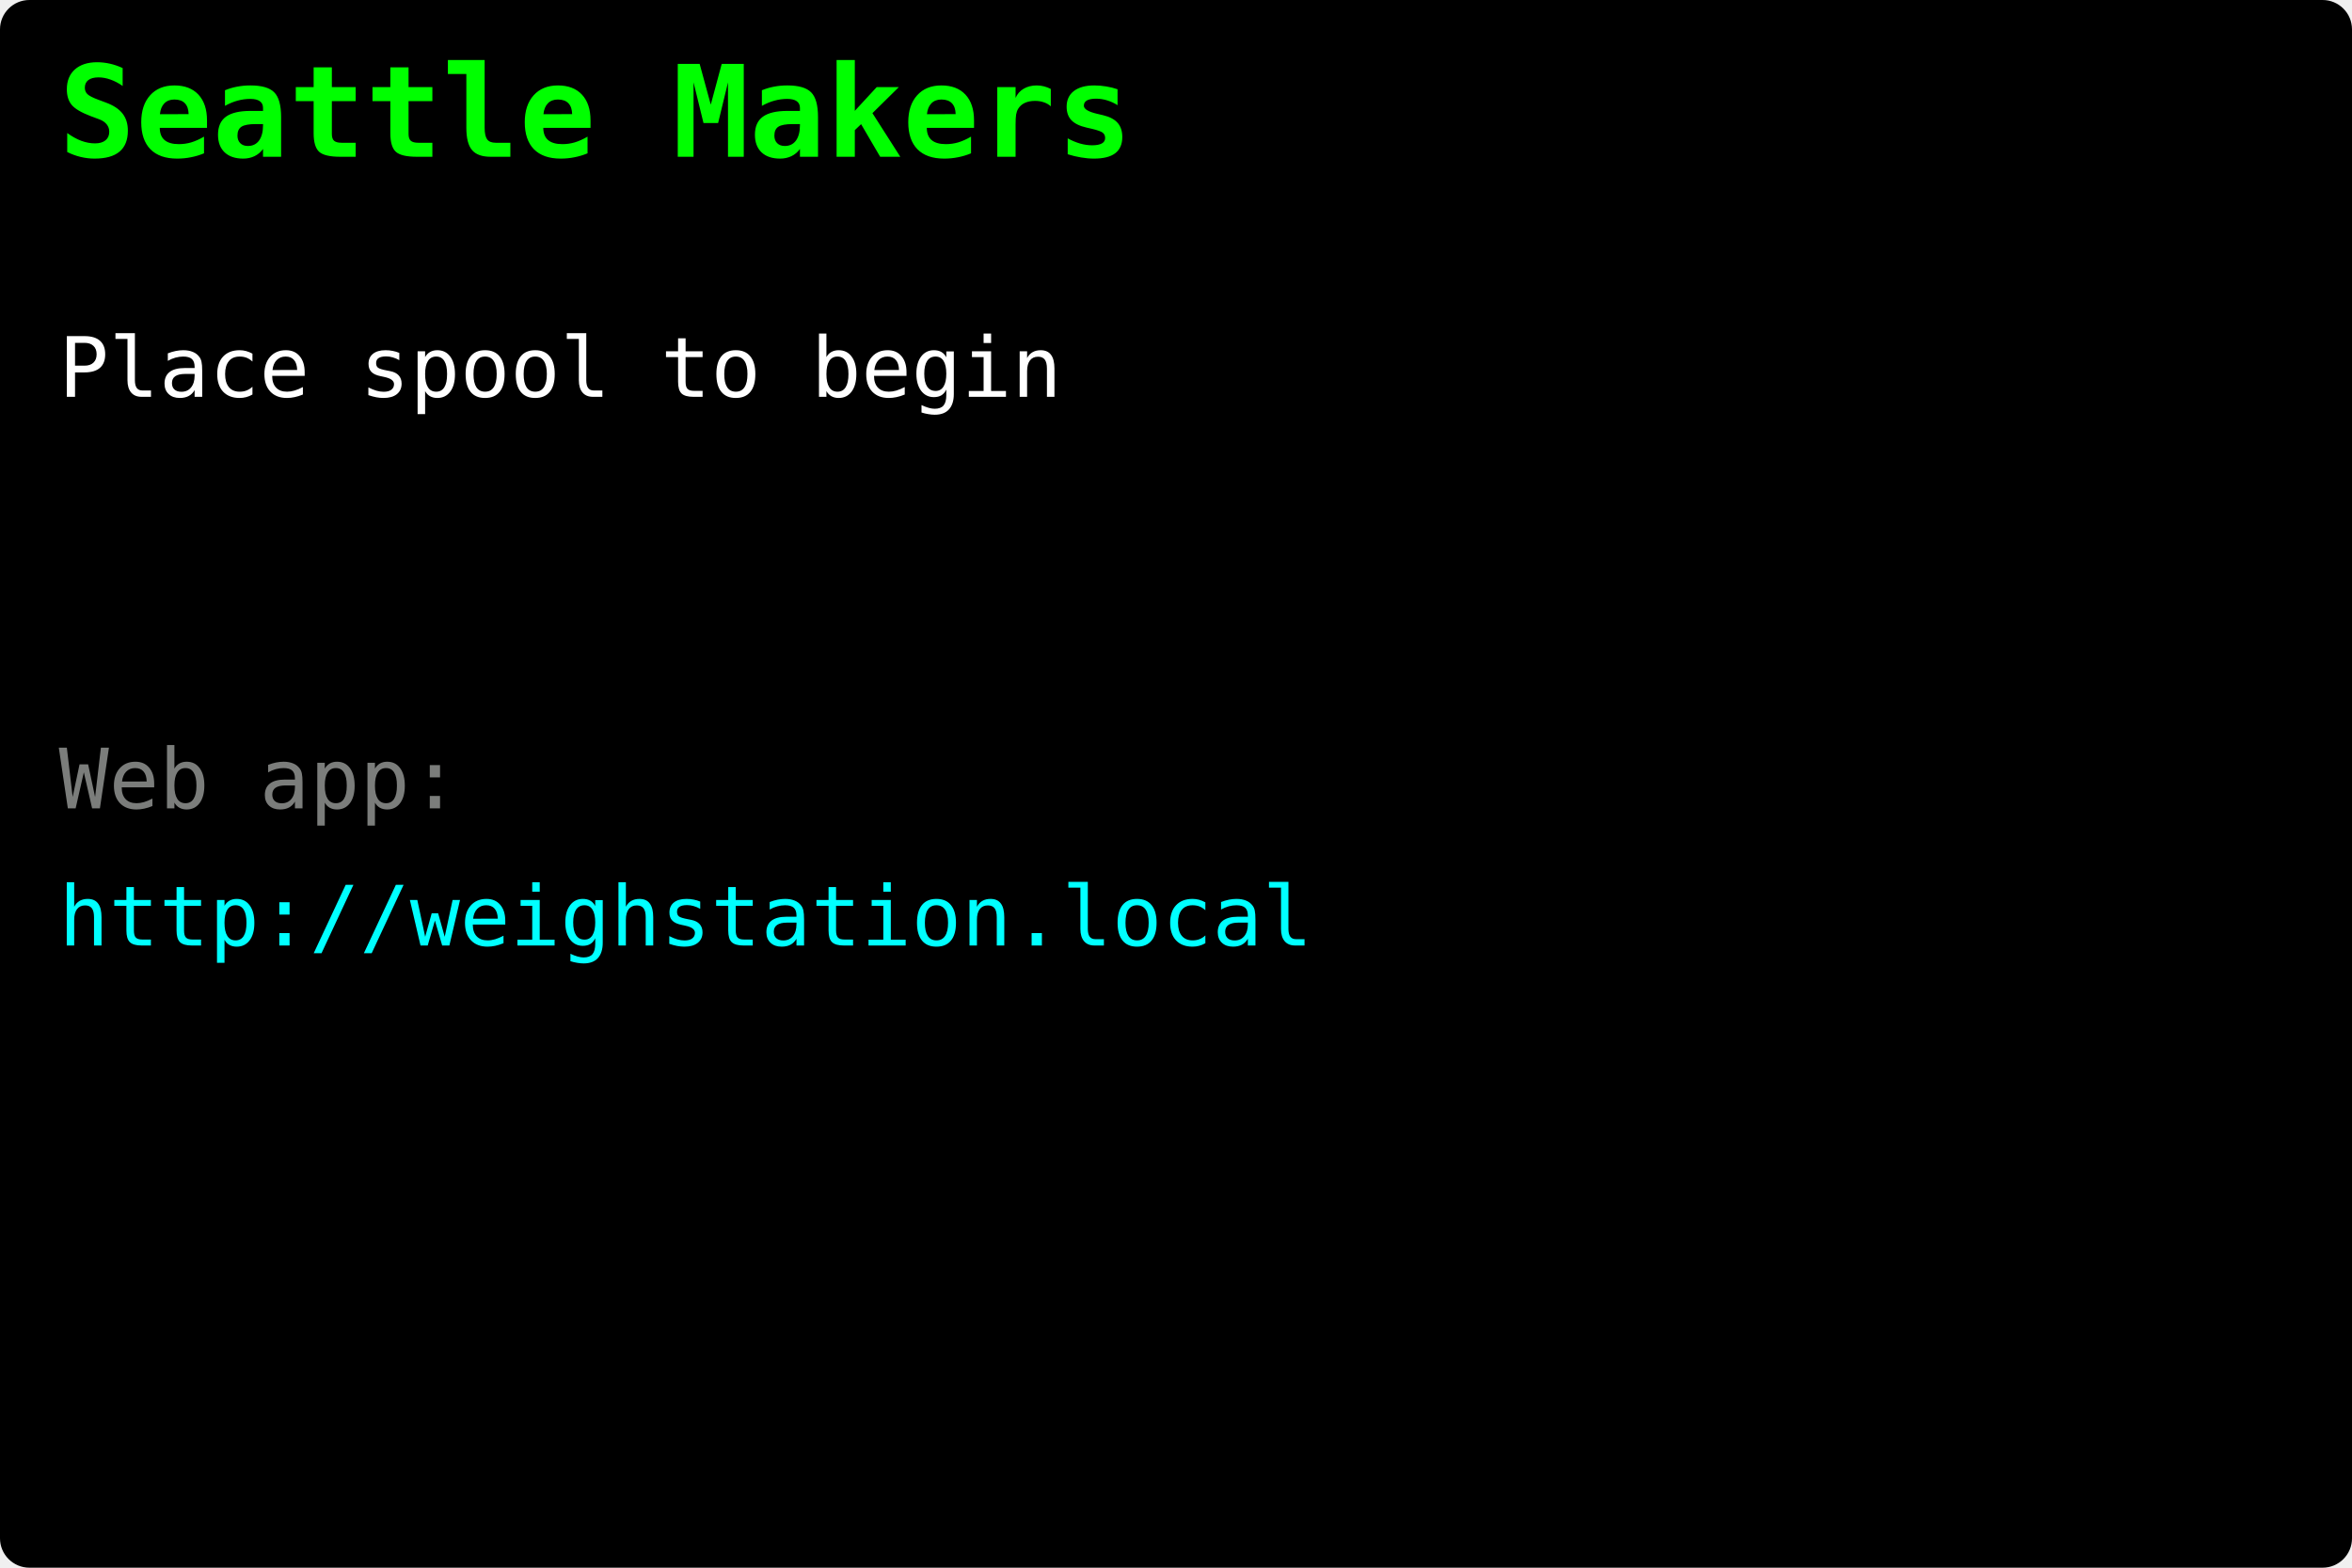
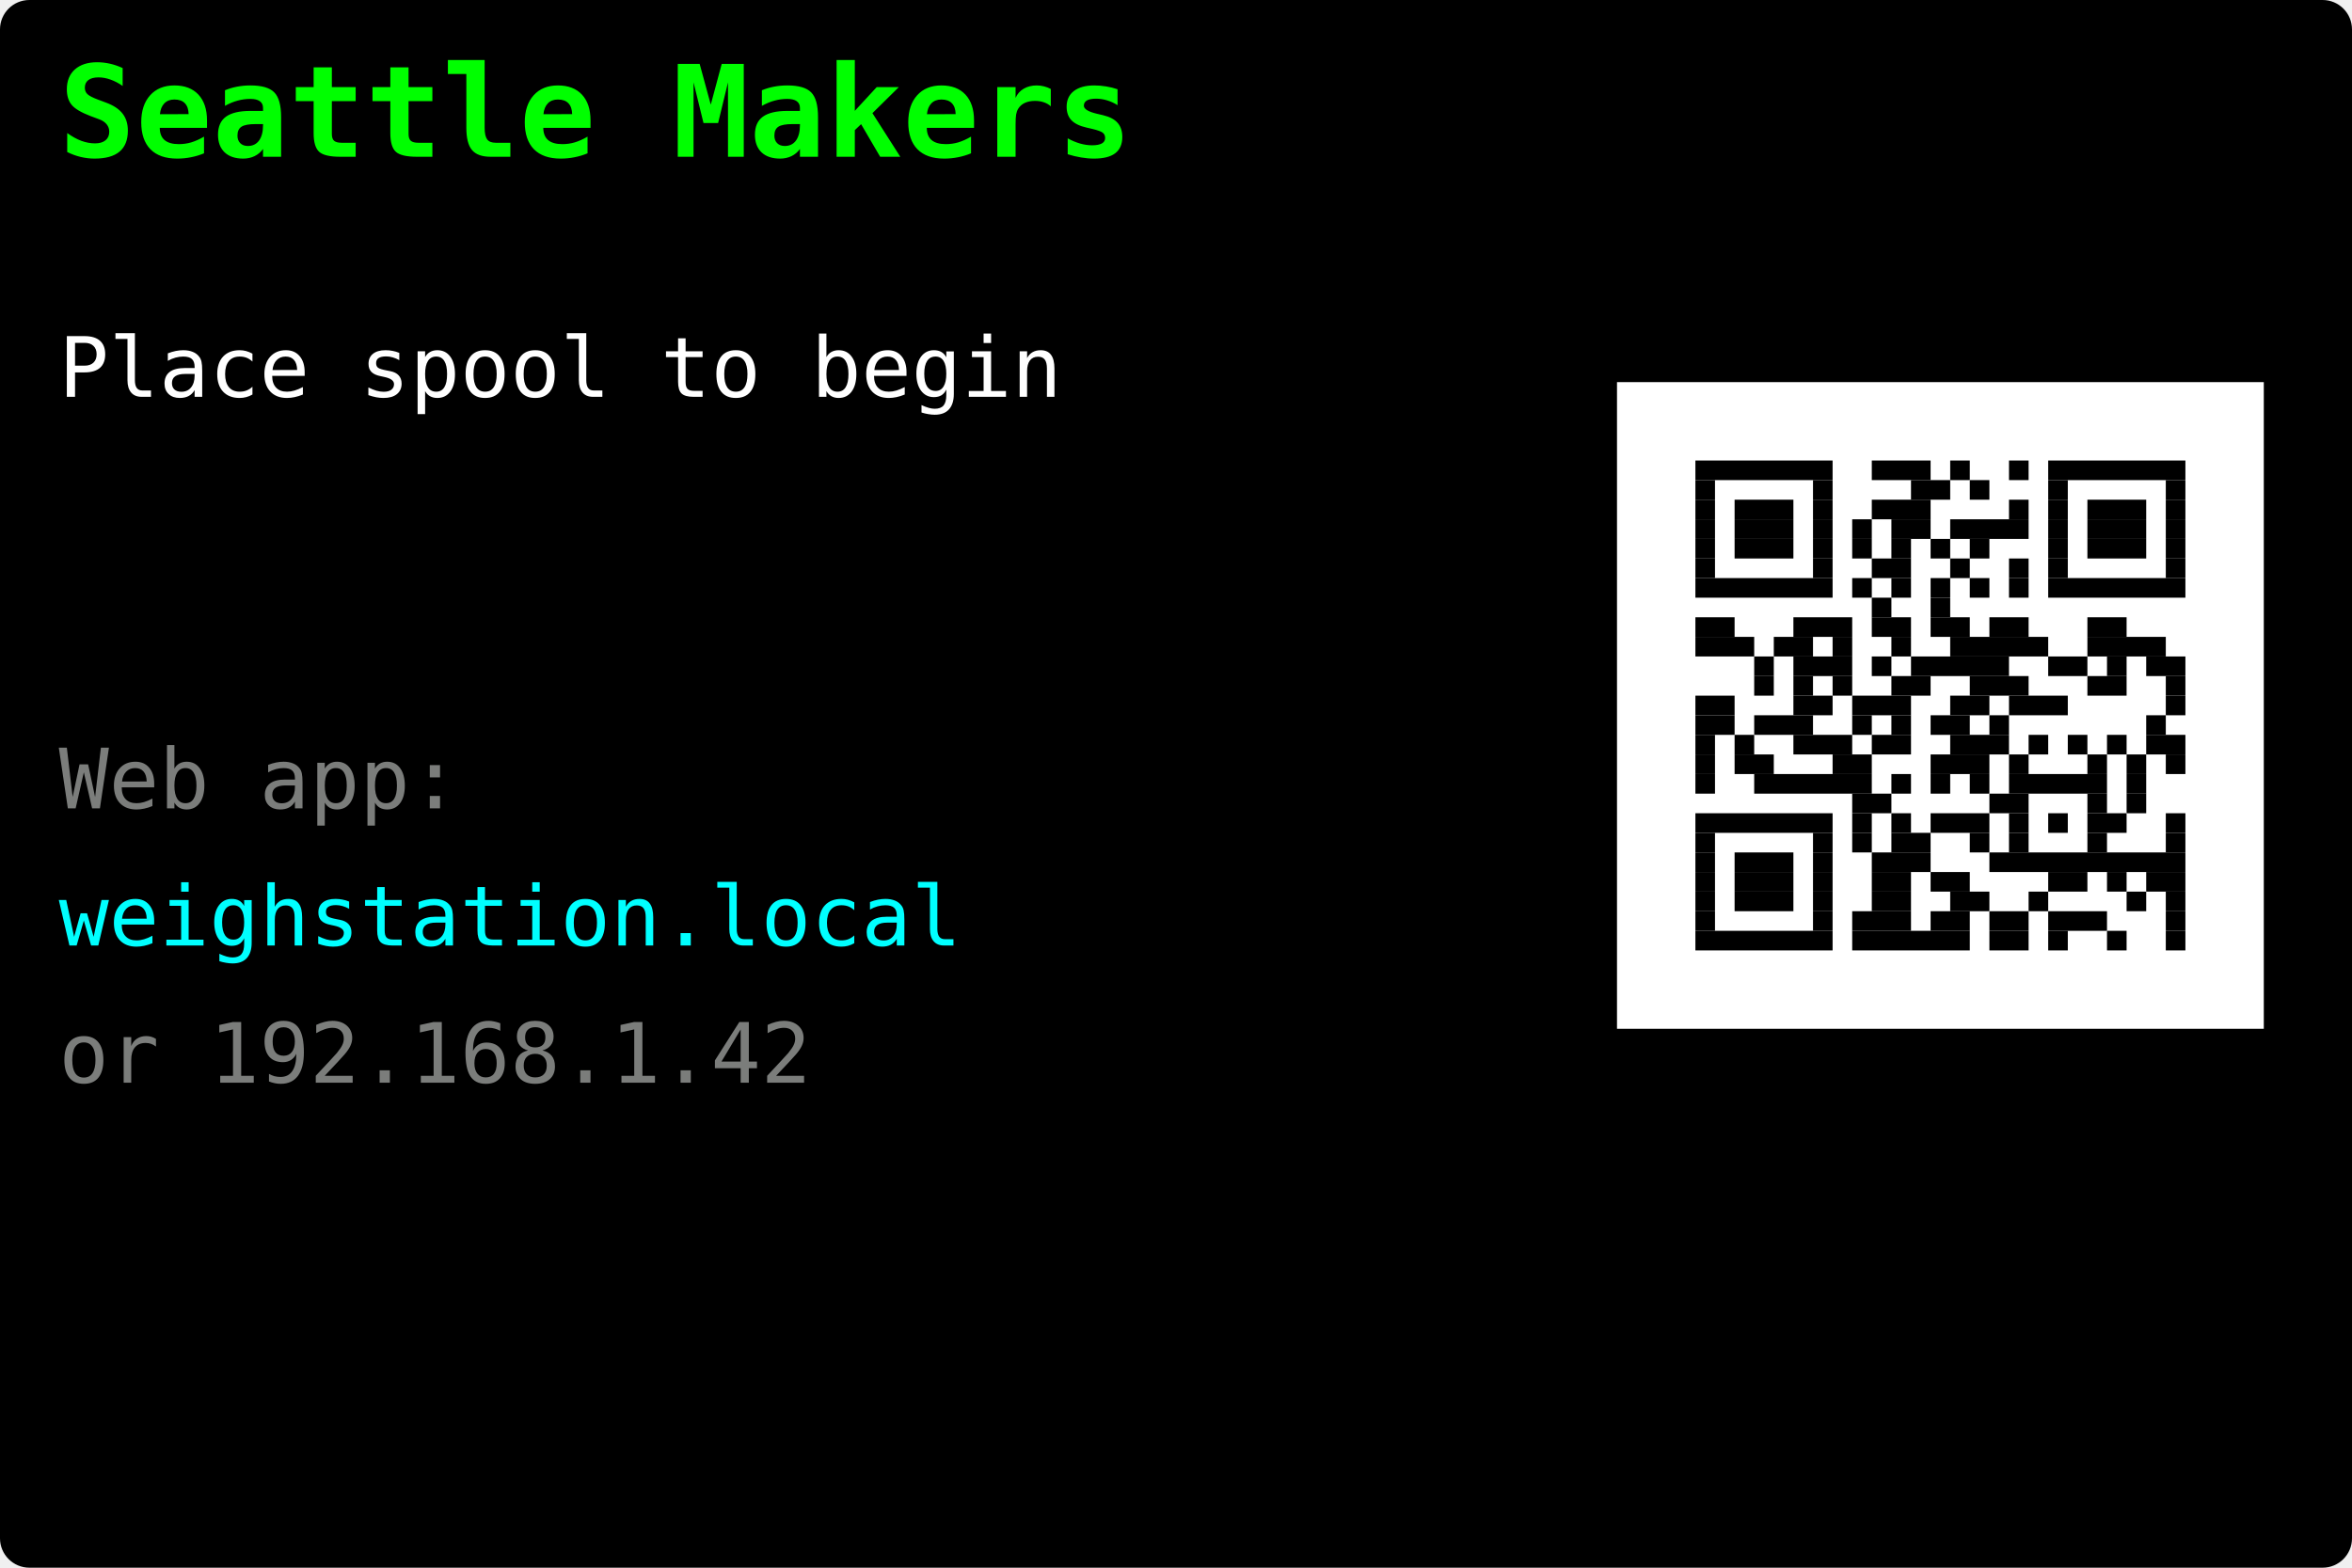
<svg xmlns="http://www.w3.org/2000/svg" viewBox="0 0 480 320" width="480" font-family="ui-monospace,Menlo,Consolas,monospace">
  <rect width="480" height="320" rx="6" fill="#000" />
  <text x="12" y="32" font-size="26" font-weight="700" fill="#00ff00">Seattle Makers</text>
  <text x="12" y="81" font-size="17" fill="#ffffff">Place spool to begin</text>
  <text x="12" y="165" font-size="17" fill="#7b7d7b">Web app:</text>
-   <text x="12" y="193" font-size="17" fill="#00ffff">http://weighstation.local</text>
+   <text x="12" y="193" font-size="17" fill="#00ffff">weighstation.local</text>
+   <text x="12" y="221" font-size="17" fill="#7b7d7b">or 192.168.1.42</text>
+   <rect x="330" y="78" width="132" height="132" fill="#fff" />
+   <rect x="346" y="94" width="28" height="4" fill="#000" />
+   <rect x="382" y="94" width="12" height="4" fill="#000" />
+   <rect x="398" y="94" width="4" height="4" fill="#000" />
+   <rect x="410" y="94" width="4" height="4" fill="#000" />
+   <rect x="418" y="94" width="28" height="4" fill="#000" />
+   <rect x="346" y="98" width="4" height="4" fill="#000" />
+   <rect x="370" y="98" width="4" height="4" fill="#000" />
+   <rect x="390" y="98" width="8" height="4" fill="#000" />
+   <rect x="402" y="98" width="4" height="4" fill="#000" />
+   <rect x="418" y="98" width="4" height="4" fill="#000" />
+   <rect x="442" y="98" width="4" height="4" fill="#000" />
+   <rect x="346" y="102" width="4" height="4" fill="#000" />
+   <rect x="354" y="102" width="12" height="4" fill="#000" />
+   <rect x="370" y="102" width="4" height="4" fill="#000" />
+   <rect x="382" y="102" width="12" height="4" fill="#000" />
+   <rect x="410" y="102" width="4" height="4" fill="#000" />
+   <rect x="418" y="102" width="4" height="4" fill="#000" />
+   <rect x="426" y="102" width="12" height="4" fill="#000" />
+   <rect x="442" y="102" width="4" height="4" fill="#000" />
+   <rect x="346" y="106" width="4" height="4" fill="#000" />
+   <rect x="354" y="106" width="12" height="4" fill="#000" />
+   <rect x="370" y="106" width="4" height="4" fill="#000" />
+   <rect x="378" y="106" width="4" height="4" fill="#000" />
+   <rect x="386" y="106" width="8" height="4" fill="#000" />
+   <rect x="398" y="106" width="16" height="4" fill="#000" />
+   <rect x="418" y="106" width="4" height="4" fill="#000" />
+   <rect x="426" y="106" width="12" height="4" fill="#000" />
+   <rect x="442" y="106" width="4" height="4" fill="#000" />
+   <rect x="346" y="110" width="4" height="4" fill="#000" />
+   <rect x="354" y="110" width="12" height="4" fill="#000" />
+   <rect x="370" y="110" width="4" height="4" fill="#000" />
+   <rect x="378" y="110" width="4" height="4" fill="#000" />
+   <rect x="386" y="110" width="4" height="4" fill="#000" />
+   <rect x="394" y="110" width="4" height="4" fill="#000" />
+   <rect x="402" y="110" width="4" height="4" fill="#000" />
+   <rect x="418" y="110" width="4" height="4" fill="#000" />
+   <rect x="426" y="110" width="12" height="4" fill="#000" />
+   <rect x="442" y="110" width="4" height="4" fill="#000" />
+   <rect x="346" y="114" width="4" height="4" fill="#000" />
+   <rect x="370" y="114" width="4" height="4" fill="#000" />
+   <rect x="382" y="114" width="8" height="4" fill="#000" />
+   <rect x="398" y="114" width="4" height="4" fill="#000" />
+   <rect x="410" y="114" width="4" height="4" fill="#000" />
+   <rect x="418" y="114" width="4" height="4" fill="#000" />
+   <rect x="442" y="114" width="4" height="4" fill="#000" />
+   <rect x="346" y="118" width="28" height="4" fill="#000" />
+   <rect x="378" y="118" width="4" height="4" fill="#000" />
+   <rect x="386" y="118" width="4" height="4" fill="#000" />
+   <rect x="394" y="118" width="4" height="4" fill="#000" />
+   <rect x="402" y="118" width="4" height="4" fill="#000" />
+   <rect x="410" y="118" width="4" height="4" fill="#000" />
+   <rect x="418" y="118" width="28" height="4" fill="#000" />
+   <rect x="382" y="122" width="4" height="4" fill="#000" />
+   <rect x="394" y="122" width="4" height="4" fill="#000" />
+   <rect x="346" y="126" width="8" height="4" fill="#000" />
+   <rect x="366" y="126" width="12" height="4" fill="#000" />
+   <rect x="382" y="126" width="8" height="4" fill="#000" />
+   <rect x="394" y="126" width="8" height="4" fill="#000" />
+   <rect x="406" y="126" width="8" height="4" fill="#000" />
+   <rect x="426" y="126" width="8" height="4" fill="#000" />
+   <rect x="346" y="130" width="12" height="4" fill="#000" />
+   <rect x="362" y="130" width="8" height="4" fill="#000" />
+   <rect x="374" y="130" width="4" height="4" fill="#000" />
+   <rect x="386" y="130" width="4" height="4" fill="#000" />
+   <rect x="398" y="130" width="20" height="4" fill="#000" />
+   <rect x="426" y="130" width="16" height="4" fill="#000" />
+   <rect x="358" y="134" width="4" height="4" fill="#000" />
+   <rect x="366" y="134" width="12" height="4" fill="#000" />
+   <rect x="382" y="134" width="4" height="4" fill="#000" />
+   <rect x="390" y="134" width="20" height="4" fill="#000" />
+   <rect x="418" y="134" width="8" height="4" fill="#000" />
+   <rect x="430" y="134" width="4" height="4" fill="#000" />
+   <rect x="438" y="134" width="8" height="4" fill="#000" />
+   <rect x="358" y="138" width="4" height="4" fill="#000" />
+   <rect x="366" y="138" width="4" height="4" fill="#000" />
+   <rect x="374" y="138" width="4" height="4" fill="#000" />
+   <rect x="386" y="138" width="8" height="4" fill="#000" />
+   <rect x="402" y="138" width="12" height="4" fill="#000" />
+   <rect x="426" y="138" width="8" height="4" fill="#000" />
+   <rect x="442" y="138" width="4" height="4" fill="#000" />
+   <rect x="346" y="142" width="8" height="4" fill="#000" />
+   <rect x="366" y="142" width="8" height="4" fill="#000" />
+   <rect x="378" y="142" width="12" height="4" fill="#000" />
+   <rect x="398" y="142" width="8" height="4" fill="#000" />
+   <rect x="410" y="142" width="12" height="4" fill="#000" />
+   <rect x="442" y="142" width="4" height="4" fill="#000" />
+   <rect x="346" y="146" width="8" height="4" fill="#000" />
+   <rect x="358" y="146" width="12" height="4" fill="#000" />
+   <rect x="378" y="146" width="4" height="4" fill="#000" />
+   <rect x="386" y="146" width="4" height="4" fill="#000" />
+   <rect x="394" y="146" width="8" height="4" fill="#000" />
+   <rect x="406" y="146" width="4" height="4" fill="#000" />
+   <rect x="438" y="146" width="4" height="4" fill="#000" />
+   <rect x="346" y="150" width="4" height="4" fill="#000" />
+   <rect x="354" y="150" width="4" height="4" fill="#000" />
+   <rect x="366" y="150" width="12" height="4" fill="#000" />
+   <rect x="382" y="150" width="8" height="4" fill="#000" />
+   <rect x="398" y="150" width="12" height="4" fill="#000" />
+   <rect x="414" y="150" width="4" height="4" fill="#000" />
+   <rect x="422" y="150" width="4" height="4" fill="#000" />
+   <rect x="430" y="150" width="4" height="4" fill="#000" />
+   <rect x="438" y="150" width="8" height="4" fill="#000" />
+   <rect x="346" y="154" width="4" height="4" fill="#000" />
+   <rect x="354" y="154" width="8" height="4" fill="#000" />
+   <rect x="374" y="154" width="8" height="4" fill="#000" />
+   <rect x="394" y="154" width="12" height="4" fill="#000" />
+   <rect x="410" y="154" width="4" height="4" fill="#000" />
+   <rect x="426" y="154" width="4" height="4" fill="#000" />
+   <rect x="434" y="154" width="4" height="4" fill="#000" />
+   <rect x="442" y="154" width="4" height="4" fill="#000" />
+   <rect x="346" y="158" width="4" height="4" fill="#000" />
+   <rect x="358" y="158" width="24" height="4" fill="#000" />
+   <rect x="386" y="158" width="4" height="4" fill="#000" />
+   <rect x="394" y="158" width="4" height="4" fill="#000" />
+   <rect x="402" y="158" width="4" height="4" fill="#000" />
+   <rect x="410" y="158" width="20" height="4" fill="#000" />
+   <rect x="434" y="158" width="4" height="4" fill="#000" />
+   <rect x="378" y="162" width="8" height="4" fill="#000" />
+   <rect x="406" y="162" width="8" height="4" fill="#000" />
+   <rect x="426" y="162" width="4" height="4" fill="#000" />
+   <rect x="434" y="162" width="4" height="4" fill="#000" />
+   <rect x="346" y="166" width="28" height="4" fill="#000" />
+   <rect x="378" y="166" width="4" height="4" fill="#000" />
+   <rect x="386" y="166" width="4" height="4" fill="#000" />
+   <rect x="394" y="166" width="12" height="4" fill="#000" />
+   <rect x="410" y="166" width="4" height="4" fill="#000" />
+   <rect x="418" y="166" width="4" height="4" fill="#000" />
+   <rect x="426" y="166" width="8" height="4" fill="#000" />
+   <rect x="442" y="166" width="4" height="4" fill="#000" />
+   <rect x="346" y="170" width="4" height="4" fill="#000" />
+   <rect x="370" y="170" width="4" height="4" fill="#000" />
+   <rect x="378" y="170" width="4" height="4" fill="#000" />
+   <rect x="386" y="170" width="8" height="4" fill="#000" />
+   <rect x="402" y="170" width="4" height="4" fill="#000" />
+   <rect x="410" y="170" width="4" height="4" fill="#000" />
+   <rect x="426" y="170" width="4" height="4" fill="#000" />
+   <rect x="442" y="170" width="4" height="4" fill="#000" />
+   <rect x="346" y="174" width="4" height="4" fill="#000" />
+   <rect x="354" y="174" width="12" height="4" fill="#000" />
+   <rect x="370" y="174" width="4" height="4" fill="#000" />
+   <rect x="382" y="174" width="12" height="4" fill="#000" />
+   <rect x="406" y="174" width="40" height="4" fill="#000" />
+   <rect x="346" y="178" width="4" height="4" fill="#000" />
+   <rect x="354" y="178" width="12" height="4" fill="#000" />
+   <rect x="370" y="178" width="4" height="4" fill="#000" />
+   <rect x="382" y="178" width="8" height="4" fill="#000" />
+   <rect x="394" y="178" width="8" height="4" fill="#000" />
+   <rect x="418" y="178" width="8" height="4" fill="#000" />
+   <rect x="430" y="178" width="4" height="4" fill="#000" />
+   <rect x="438" y="178" width="8" height="4" fill="#000" />
+   <rect x="346" y="182" width="4" height="4" fill="#000" />
+   <rect x="354" y="182" width="12" height="4" fill="#000" />
+   <rect x="370" y="182" width="4" height="4" fill="#000" />
+   <rect x="382" y="182" width="8" height="4" fill="#000" />
+   <rect x="398" y="182" width="8" height="4" fill="#000" />
+   <rect x="414" y="182" width="4" height="4" fill="#000" />
+   <rect x="434" y="182" width="4" height="4" fill="#000" />
+   <rect x="442" y="182" width="4" height="4" fill="#000" />
+   <rect x="346" y="186" width="4" height="4" fill="#000" />
+   <rect x="370" y="186" width="4" height="4" fill="#000" />
+   <rect x="378" y="186" width="12" height="4" fill="#000" />
+   <rect x="394" y="186" width="8" height="4" fill="#000" />
+   <rect x="406" y="186" width="8" height="4" fill="#000" />
+   <rect x="418" y="186" width="12" height="4" fill="#000" />
+   <rect x="442" y="186" width="4" height="4" fill="#000" />
+   <rect x="346" y="190" width="28" height="4" fill="#000" />
+   <rect x="378" y="190" width="24" height="4" fill="#000" />
+   <rect x="406" y="190" width="8" height="4" fill="#000" />
+   <rect x="418" y="190" width="4" height="4" fill="#000" />
+   <rect x="430" y="190" width="4" height="4" fill="#000" />
+   <rect x="442" y="190" width="4" height="4" fill="#000" />
</svg>
